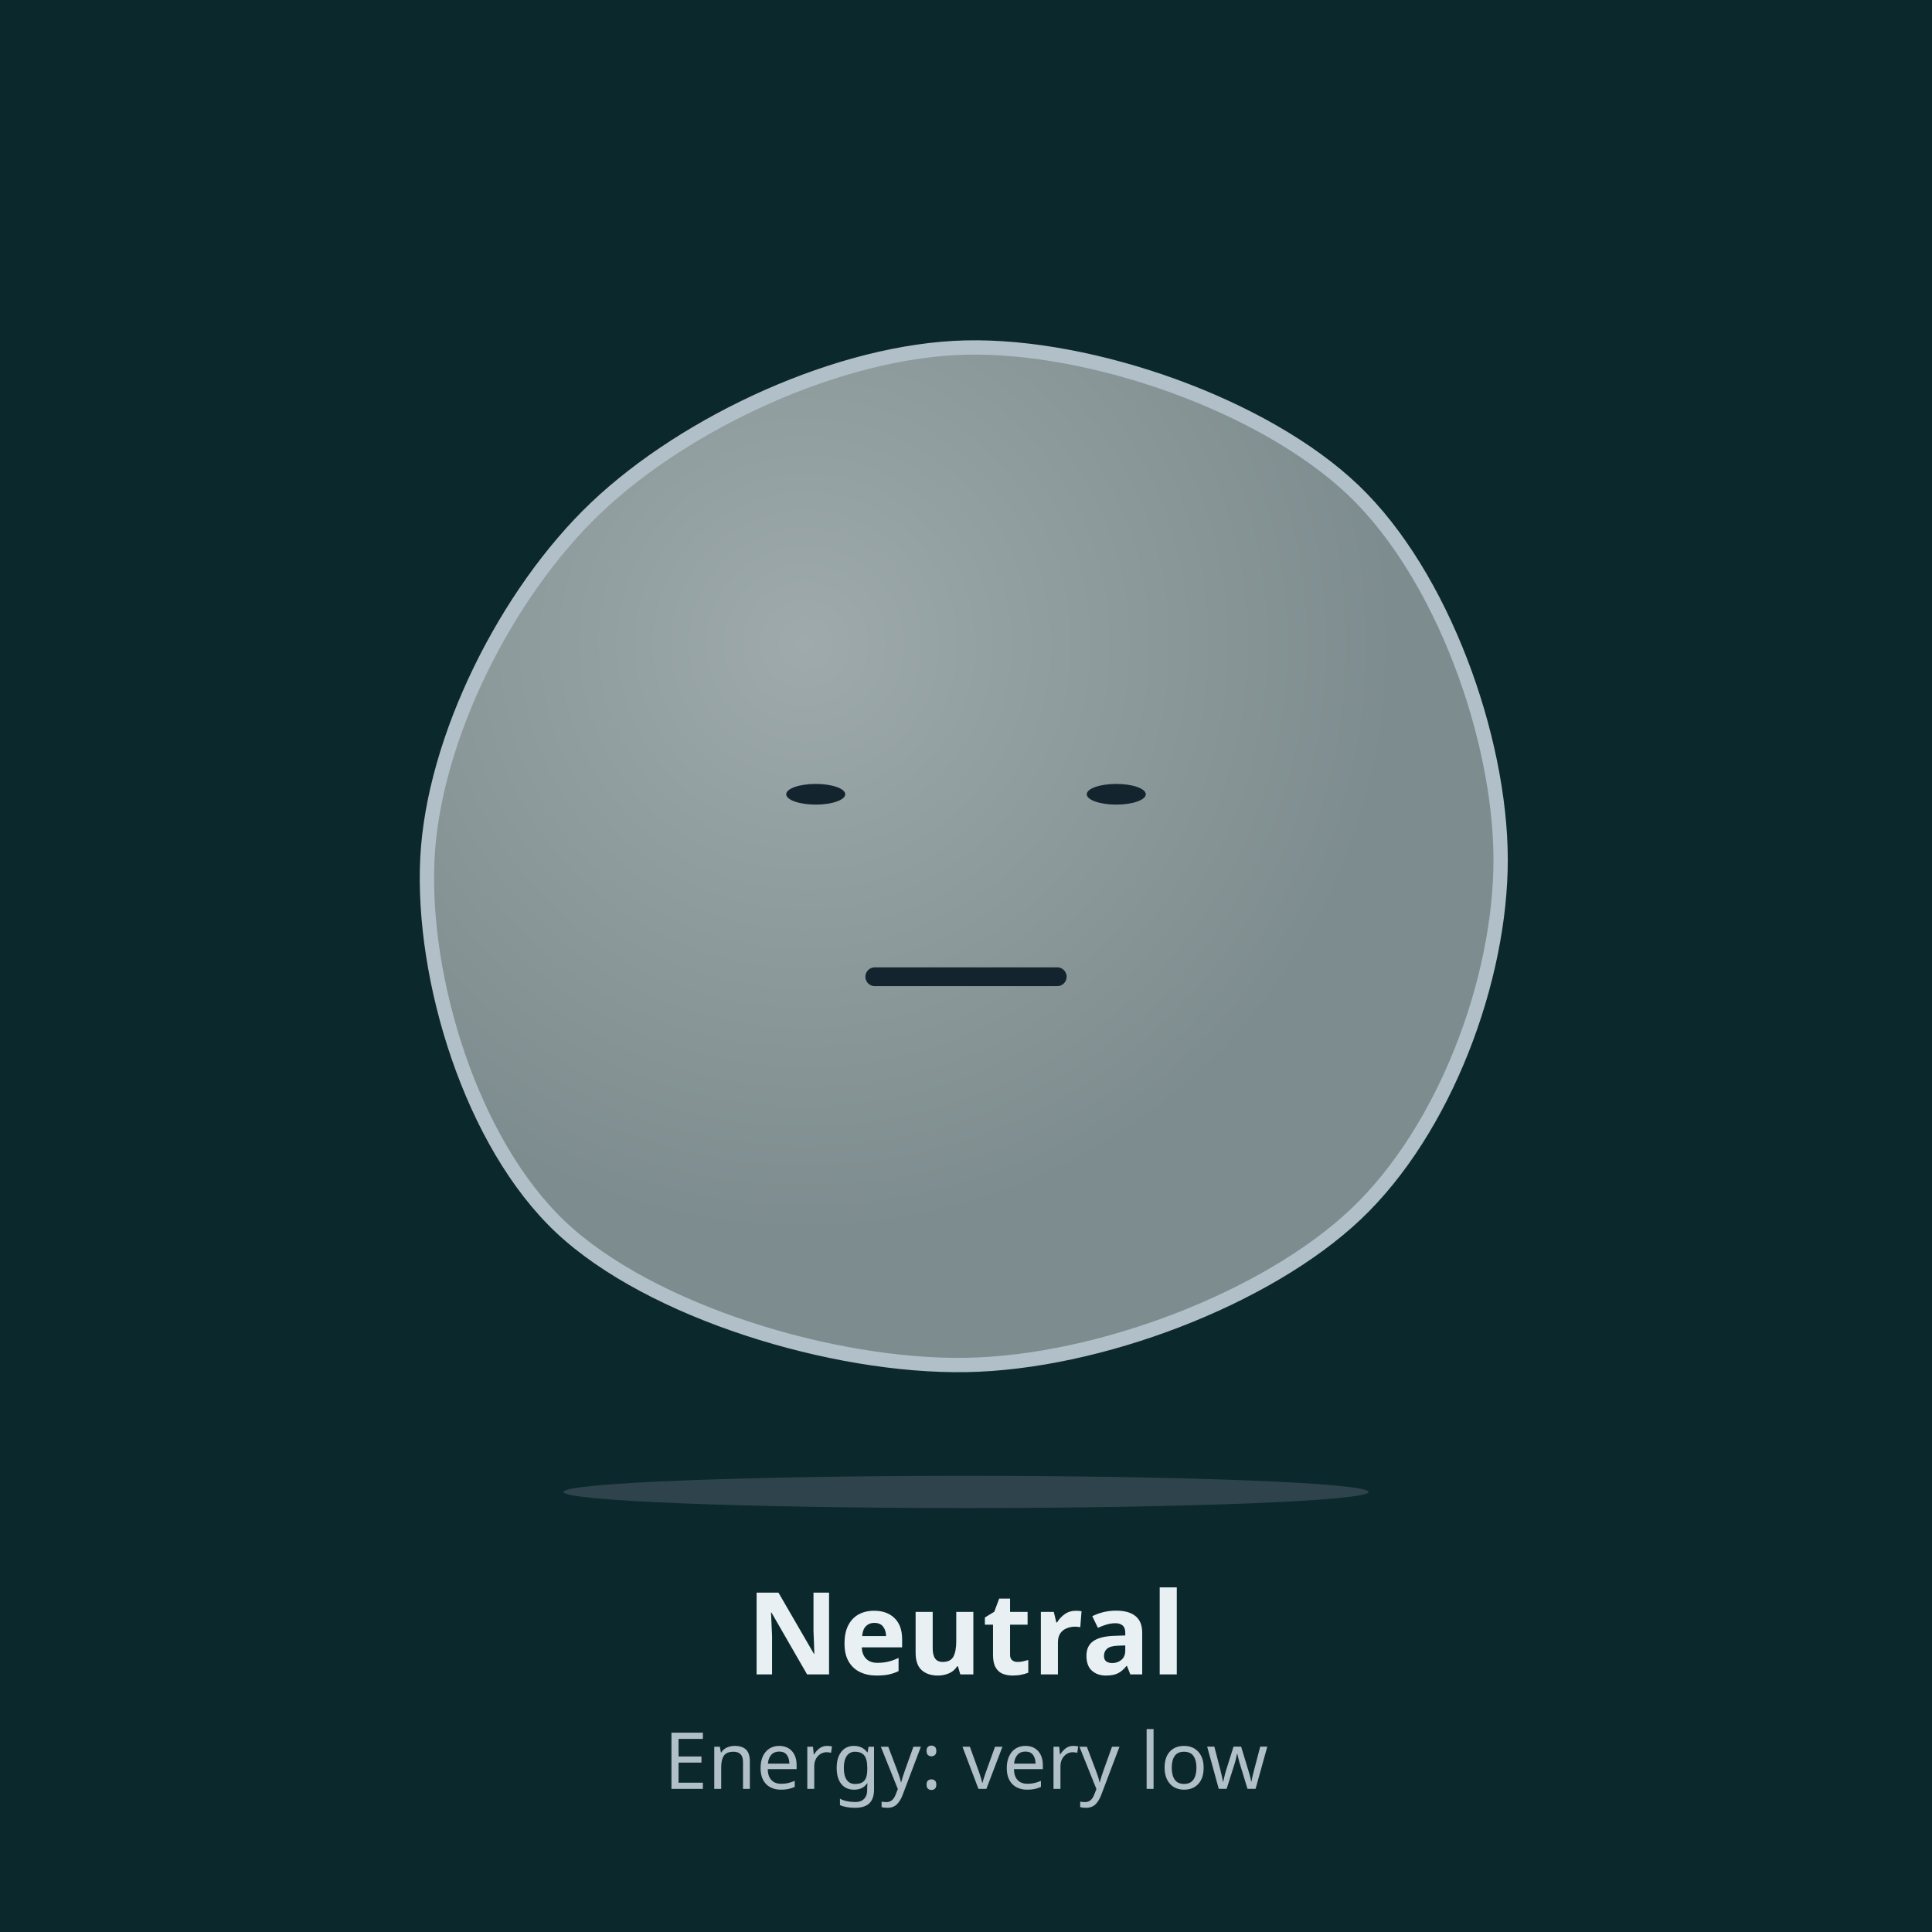
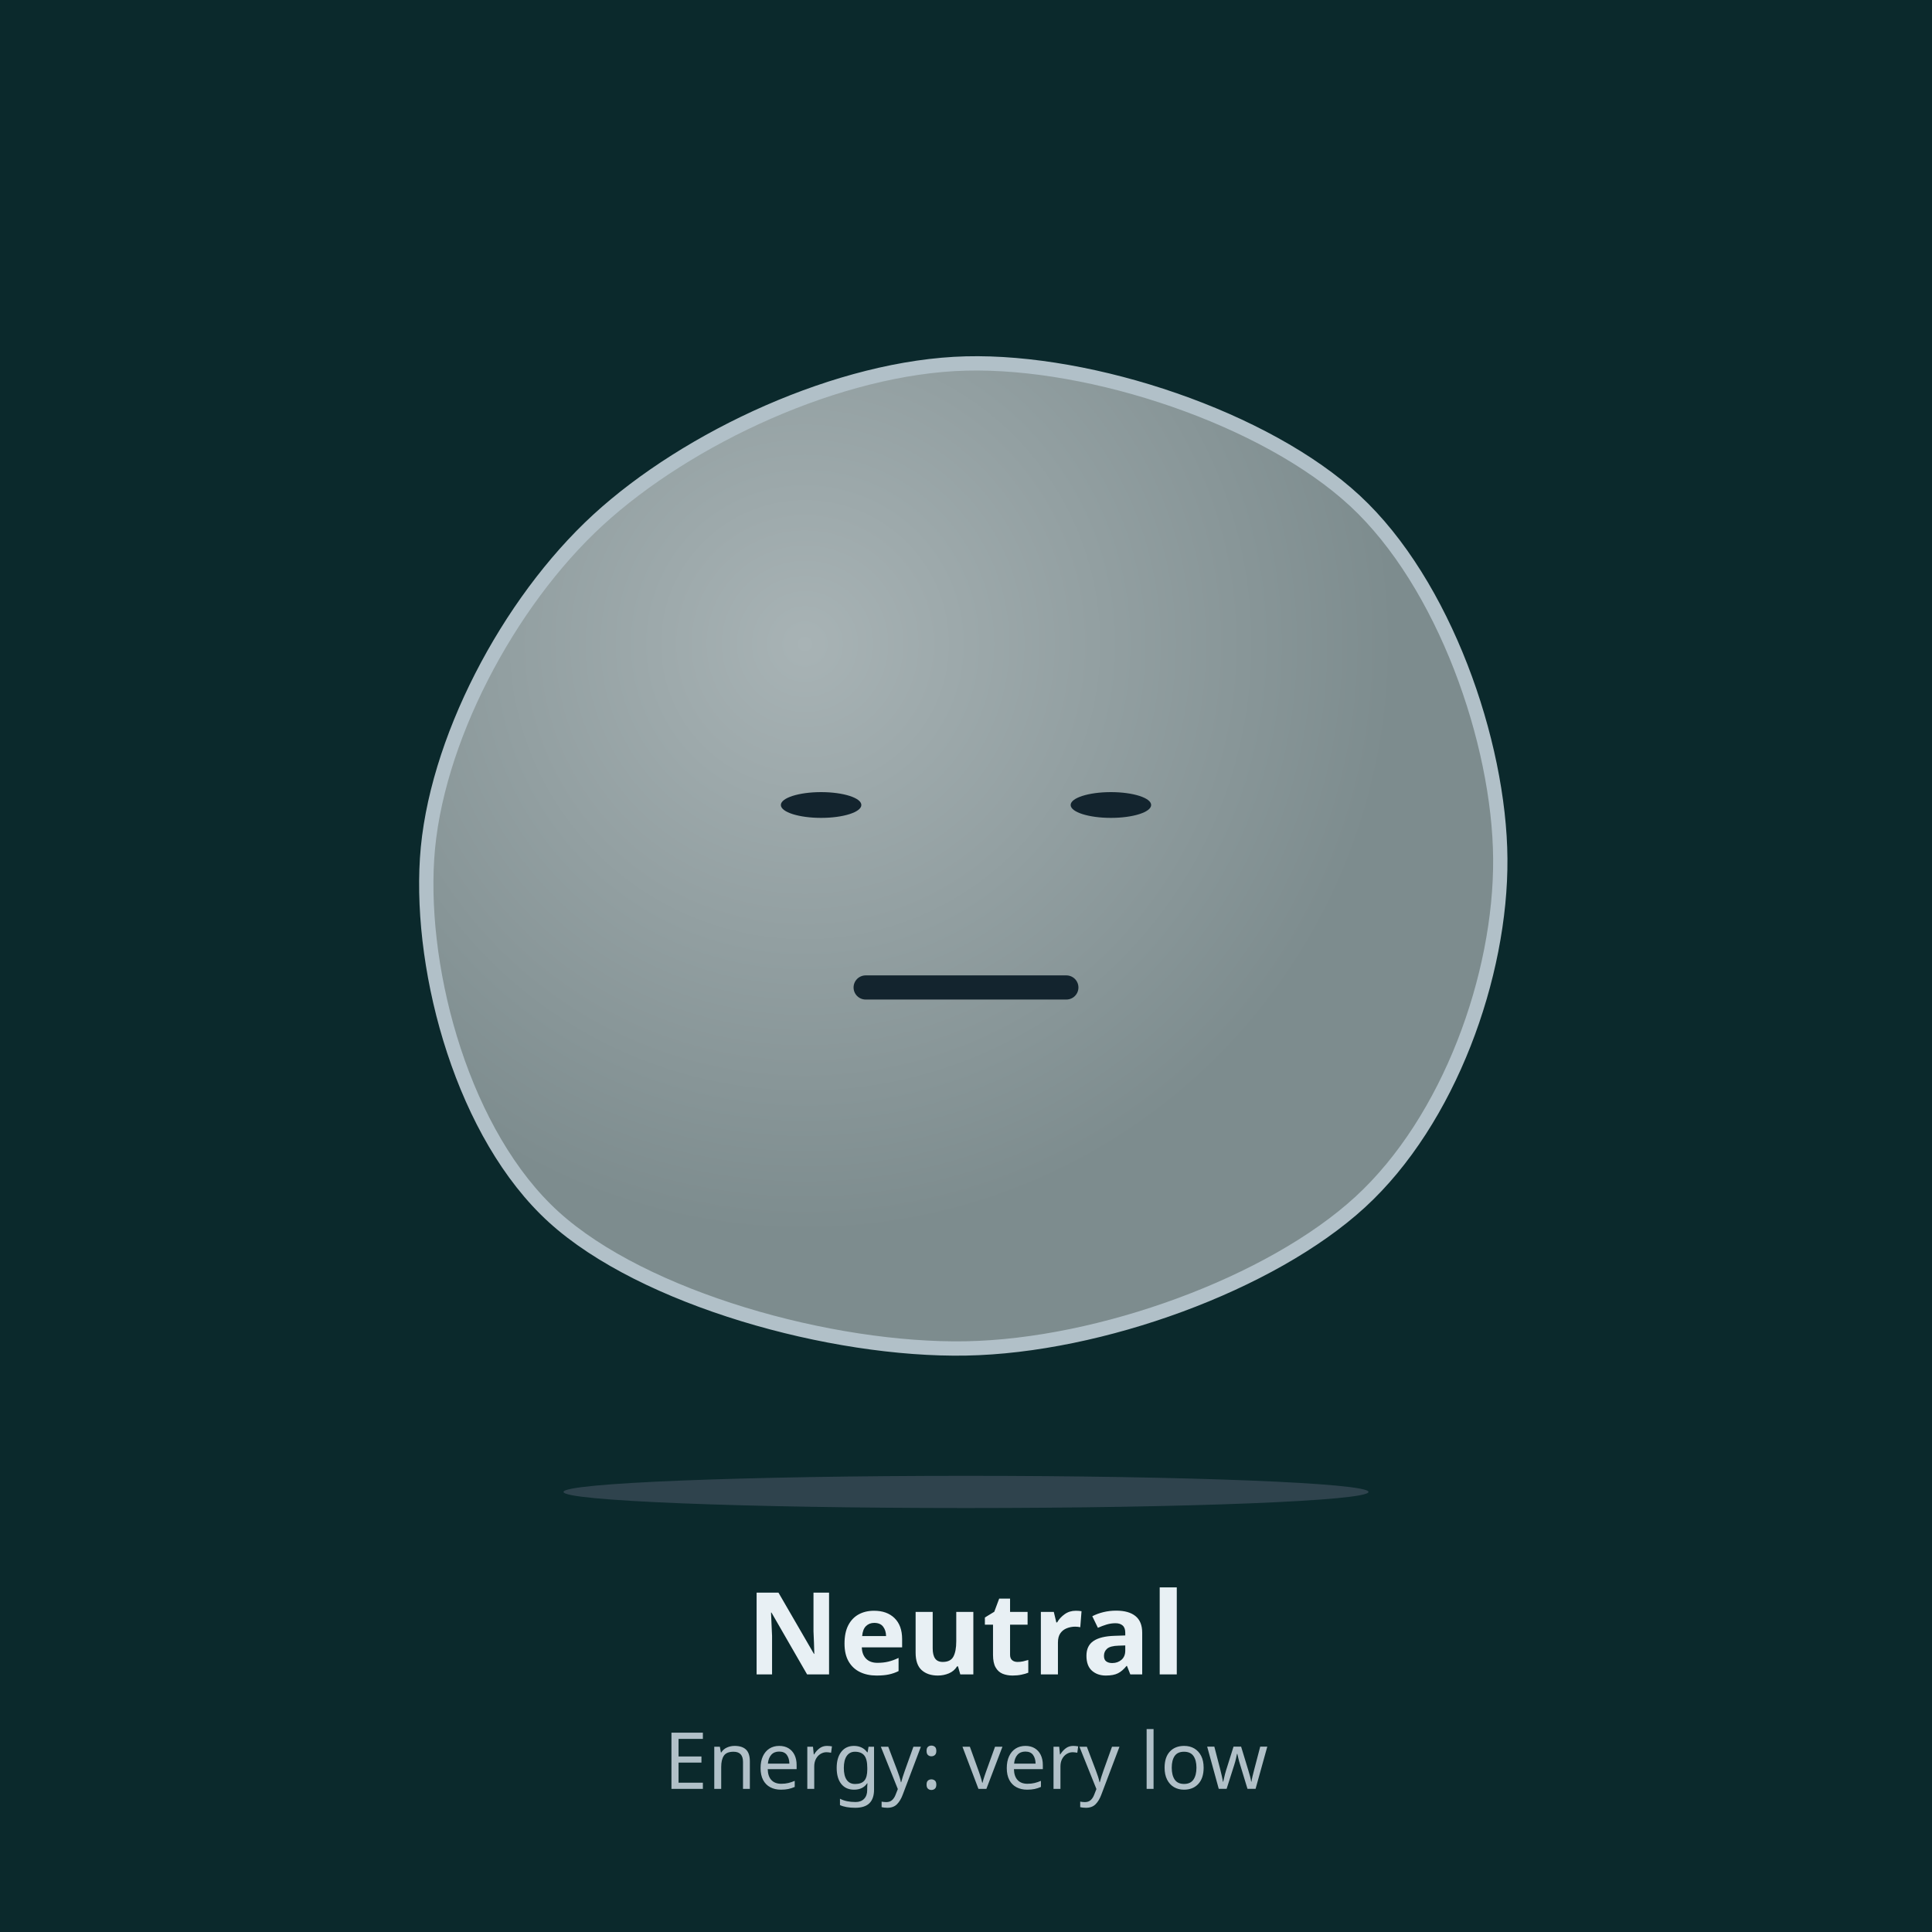
<svg xmlns="http://www.w3.org/2000/svg" width="1080" height="1080" viewBox="0 0 1080 1080">
  <defs>
    <radialGradient id="g1" gradientUnits="userSpaceOnUse" cx="450" cy="360" r="330">
-       <stop offset="0" stop-color="#9eaaab" />
+       <stop offset="0" stop-color="#a8b3b5" />
      <stop offset="1" stop-color="#7d8c8e" />
    </radialGradient>
  </defs>
  <rect width="1080" height="1080" fill="#0b292c" />
  <g>
    <ellipse cx="540" cy="834" rx="225" ry="9" fill="#2f434d" />
-     <path d="M838.86 480 C839.07 547.43 807.75 631.56 757.94 678.73 C708.13 725.9 614.05 761.8 540 763.03 C465.95 764.27 363.79 733.3 313.61 686.12 C263.43 638.95 235.62 547.08 238.91 480 C242.2 412.92 283.16 331.29 333.34 283.67 C383.52 236.05 469.44 195.87 540 194.28 C610.56 192.7 706.87 226.54 756.68 274.16 C806.48 321.78 838.65 412.57 838.86 480 Z" fill="url(#g1)" stroke="#b1c0c8" stroke-width="8" stroke-linecap="round" stroke-linejoin="round" />
-     <ellipse cx="456" cy="444" rx="16.5" ry="5.78" fill="#13242e" />
-     <ellipse cx="624" cy="444" rx="16.5" ry="5.78" fill="#13242e" />
-     <path d="M489 546 Q540 546 591 546" fill="none" stroke="#13242e" stroke-width="10.5" stroke-linecap="round" stroke-linejoin="round" />
+     <path d="M838.67 480 C839.15 545.34 810.09 626.37 760.31 672 C710.54 717.63 615.12 752.39 540 753.78 C464.88 755.17 359.79 725.99 309.58 680.36 C259.36 634.73 234.62 544.94 238.73 480 C242.84 415.06 284.04 336.85 334.25 290.71 C384.46 244.58 469.47 204.98 540 203.19 C610.53 201.4 707.65 233.83 757.43 279.96 C807.21 326.1 838.19 414.66 838.67 480 Z" fill="url(#g1)" stroke="#b1c0c8" stroke-width="8" stroke-linecap="round" stroke-linejoin="round" />
+     <ellipse cx="459" cy="450" rx="22.5" ry="7.2" fill="#13242e" />
+     <ellipse cx="621" cy="450" rx="22.5" ry="7.2" fill="#13242e" />
+     <path d="M483.9 552 Q540 552 596.1 552" fill="none" stroke="#13242e" stroke-width="13.5" stroke-linecap="round" stroke-linejoin="round" />
  </g>
  <text x="540" y="936" font-family="Geologica" font-weight="600" font-size="64" fill="#e8f0f4" text-anchor="middle">Neutral</text>
  <text x="540" y="1000" font-family="IBM Plex Sans" font-weight="400" font-size="44" fill="#b1c0c8" text-anchor="middle">Energy: very low</text>
</svg>
